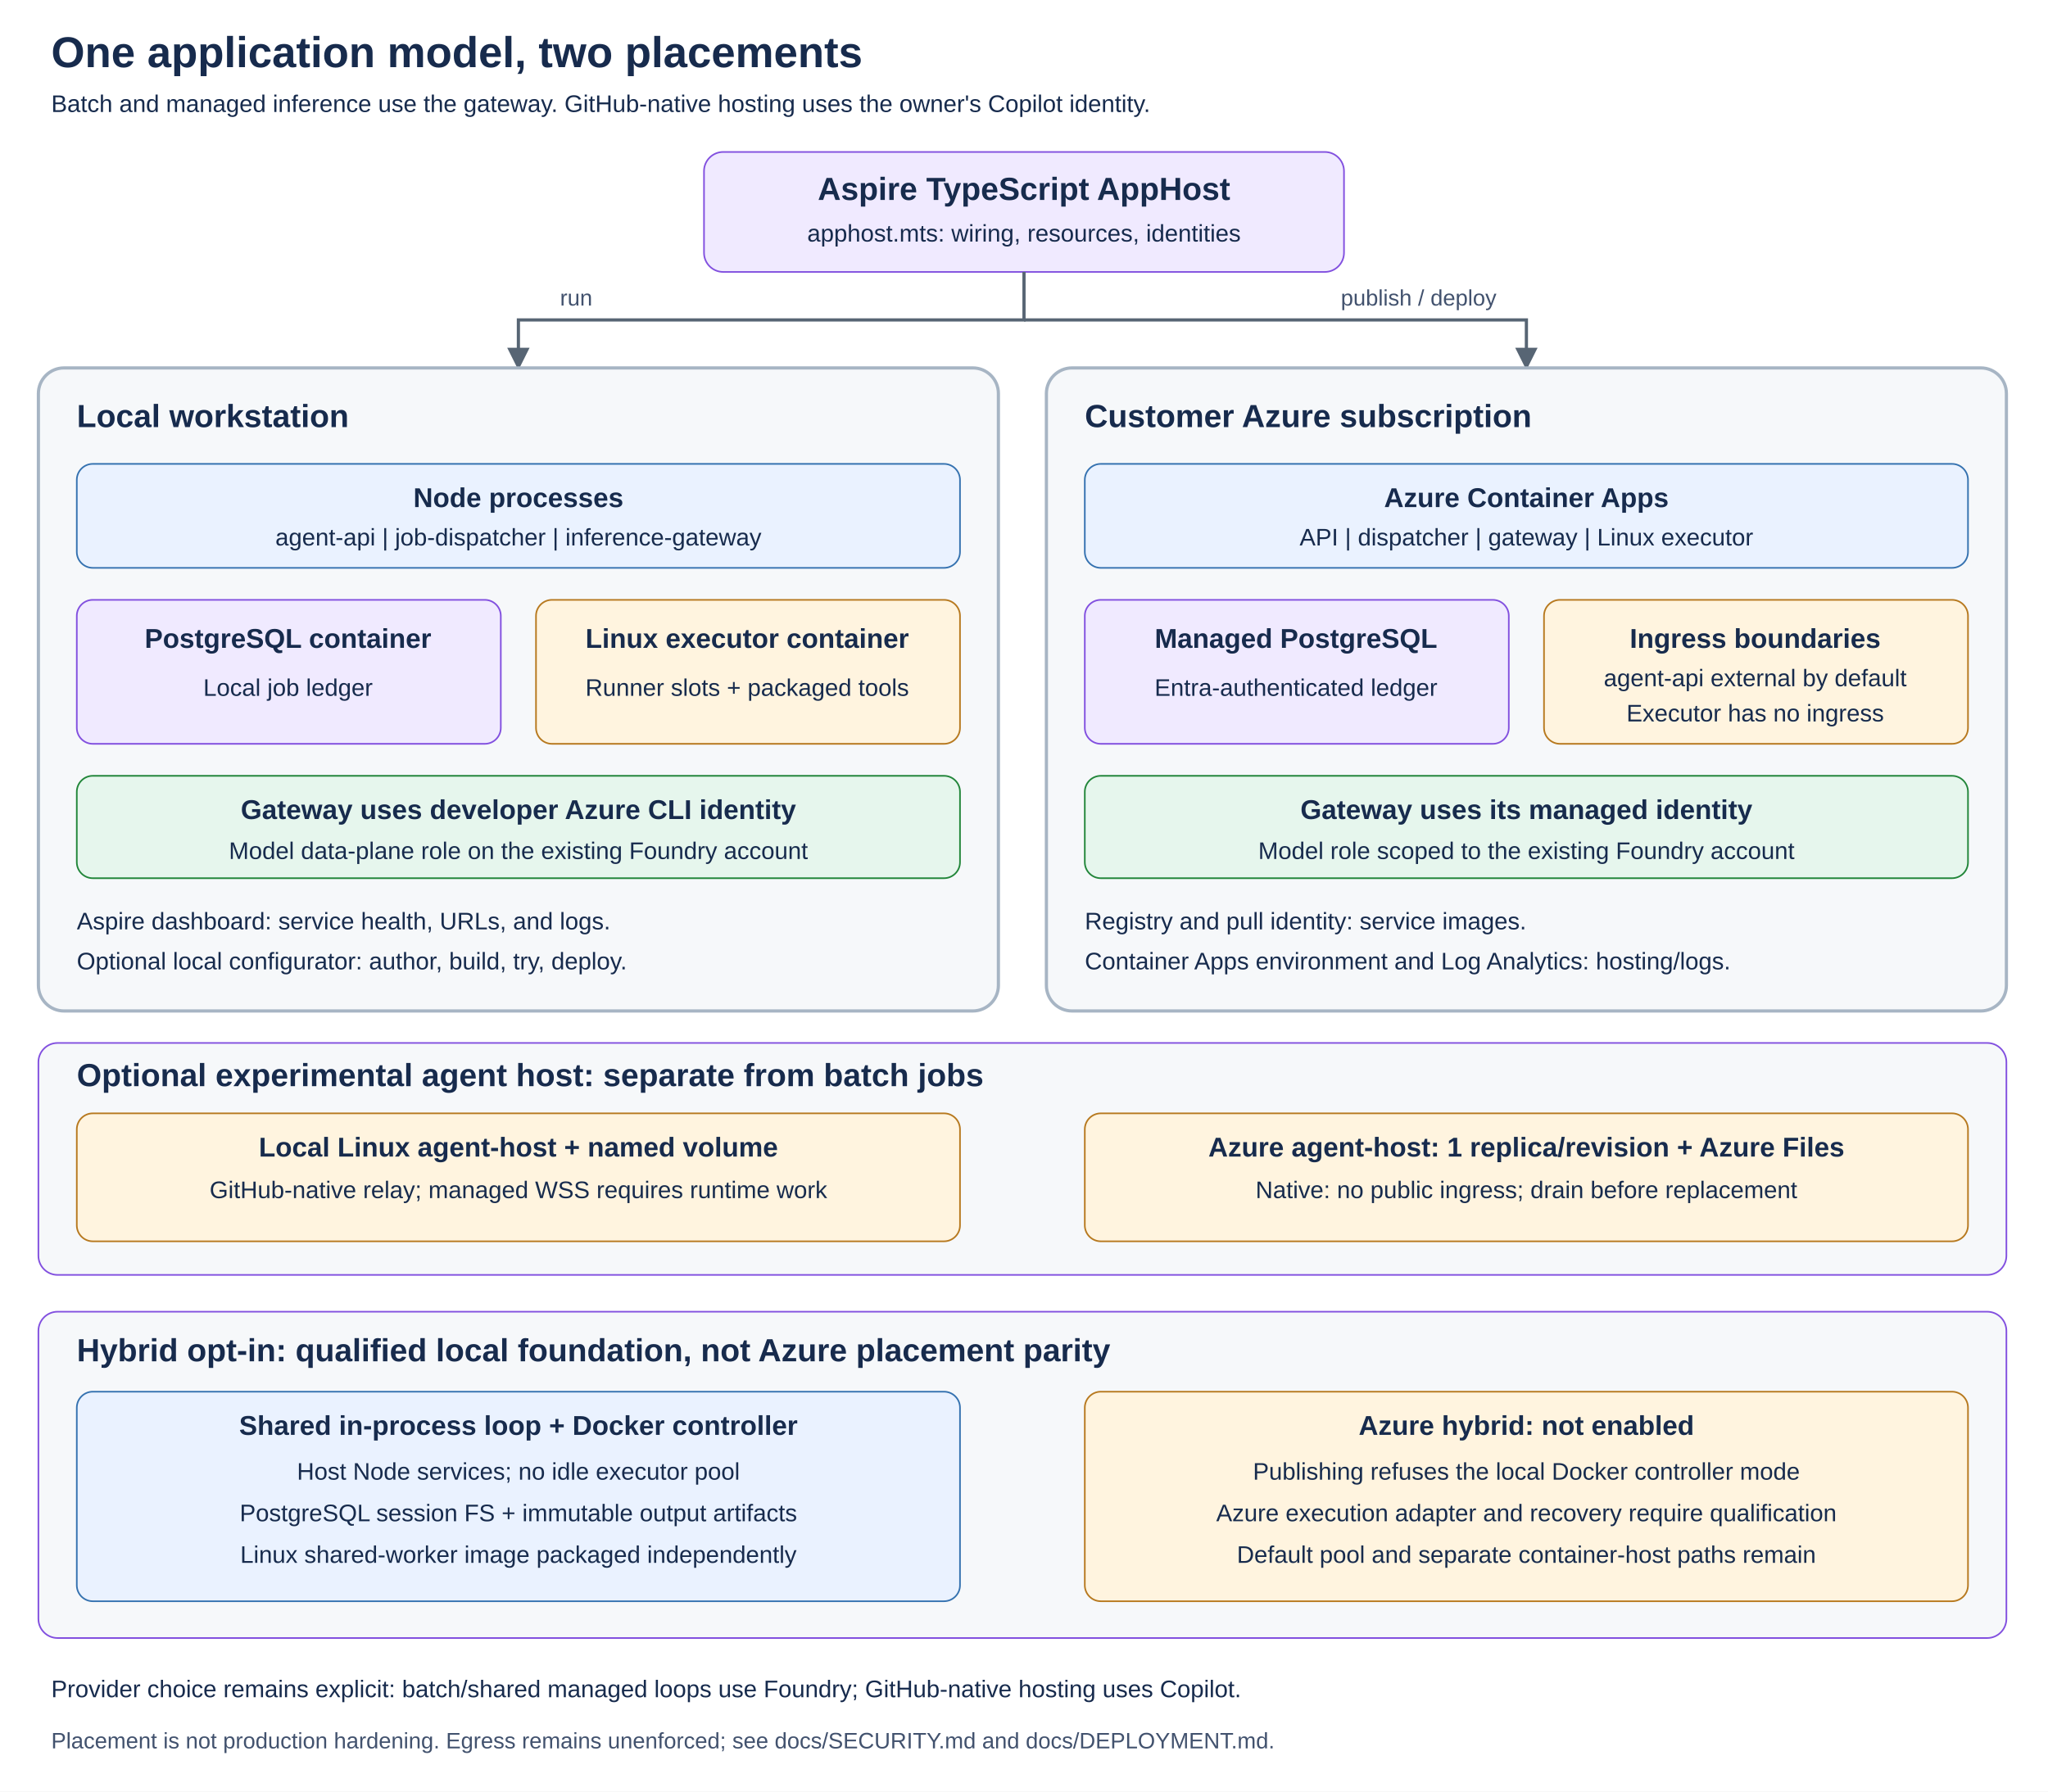
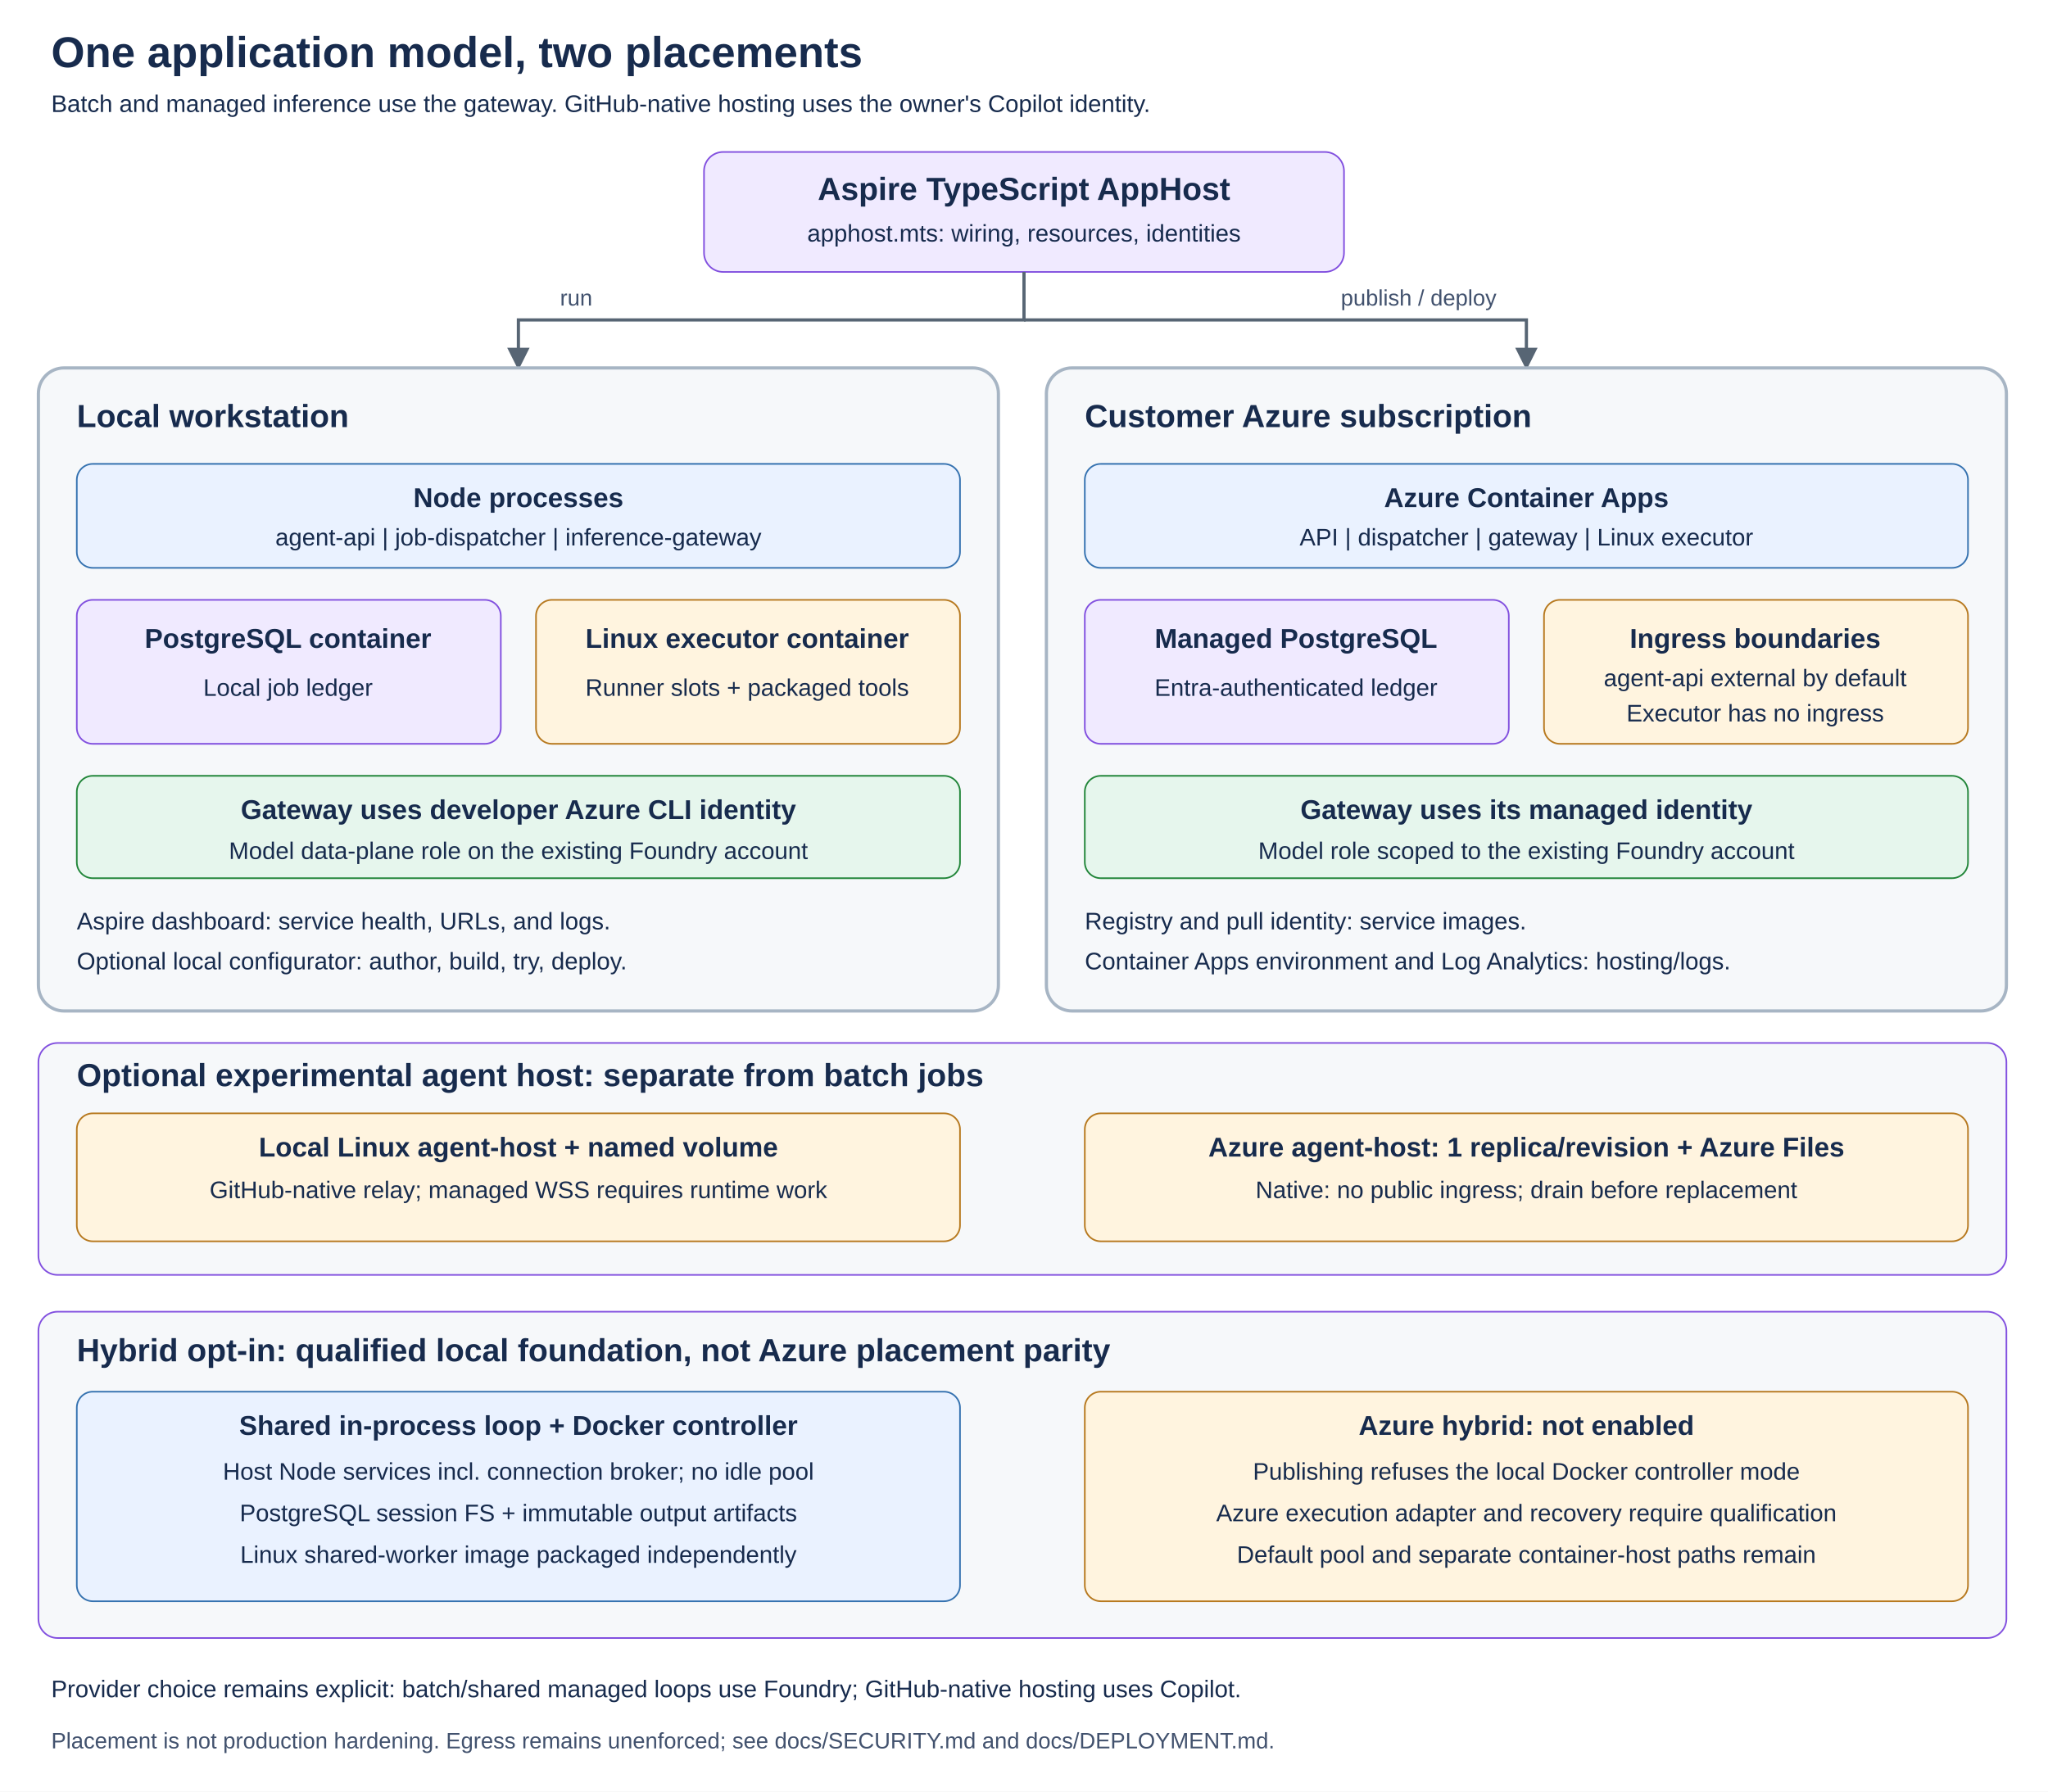
<svg xmlns="http://www.w3.org/2000/svg" width="1280" height="1120" viewBox="0 0 1280 1120" role="img" aria-labelledby="title description">
  <defs>
    <marker id="arrow" viewBox="0 0 10 10" refX="9" refY="5" markerWidth="7" markerHeight="7" orient="auto-start-reverse">
      <path d="M 0 0 L 10 5 L 0 10 z" fill="#576574" />
    </marker>
    <style>
      text { font-family: Arial, Helvetica, sans-serif; fill: #172b4d; }
      .title { font-size: 27px; font-weight: 700; }
      .heading { font-size: 20px; font-weight: 700; }
      .node { font-size: 17px; font-weight: 700; }
      .body { font-size: 15px; }
      .label { font-size: 14px; fill: #42526e; }
      .edge { fill: none; stroke: #576574; stroke-width: 2; marker-end: url(#arrow); }
    </style>
  </defs>
  <rect width="1280" height="1120" fill="#ffffff" />
  <text x="32" y="42" class="title">One application model, two placements</text>
  <text x="32" y="70" class="body">Batch and managed inference use the gateway. GitHub-native hosting uses the owner's Copilot identity.</text>
  <rect x="440" y="95" width="400" height="75" rx="12" fill="#f0eaff" stroke="#8250df" />
  <text x="640" y="125" class="heading" text-anchor="middle">Aspire TypeScript AppHost</text>
  <text x="640" y="151" class="body" text-anchor="middle">apphost.mts: wiring, resources, identities</text>
  <path d="M 640 170 V 200 H 324 V 230" class="edge" />
  <path d="M 640 200 H 954 V 230" class="edge" />
  <text x="350" y="191" class="label">run</text>
  <text x="838" y="191" class="label">publish / deploy</text>
  <rect x="24" y="230" width="600" height="402" rx="16" fill="#f6f8fa" stroke="#a7b5c4" stroke-width="2" />
  <text x="48" y="267" class="heading">Local workstation</text>
  <rect x="48" y="290" width="552" height="65" rx="10" fill="#eaf2ff" stroke="#3572b0" />
  <text x="324" y="317" class="node" text-anchor="middle">Node processes</text>
  <text x="324" y="341" class="body" text-anchor="middle">agent-api | job-dispatcher | inference-gateway</text>
  <rect x="48" y="375" width="265" height="90" rx="10" fill="#f0eaff" stroke="#8250df" />
  <text x="180" y="405" class="node" text-anchor="middle">PostgreSQL container</text>
  <text x="180" y="435" class="body" text-anchor="middle">Local job ledger</text>
  <rect x="335" y="375" width="265" height="90" rx="10" fill="#fff4df" stroke="#b7791f" />
  <text x="467" y="405" class="node" text-anchor="middle">Linux executor container</text>
  <text x="467" y="435" class="body" text-anchor="middle">Runner slots + packaged tools</text>
  <rect x="48" y="485" width="552" height="64" rx="10" fill="#e6f6ed" stroke="#22863a" />
  <text x="324" y="512" class="node" text-anchor="middle">Gateway uses developer Azure CLI identity</text>
  <text x="324" y="537" class="body" text-anchor="middle">Model data-plane role on the existing Foundry account</text>
  <text x="48" y="581" class="body">Aspire dashboard: service health, URLs, and logs.</text>
  <text x="48" y="606" class="body">Optional local configurator: author, build, try, deploy.</text>
  <rect x="654" y="230" width="600" height="402" rx="16" fill="#f6f8fa" stroke="#a7b5c4" stroke-width="2" />
  <text x="678" y="267" class="heading">Customer Azure subscription</text>
  <rect x="678" y="290" width="552" height="65" rx="10" fill="#eaf2ff" stroke="#3572b0" />
  <text x="954" y="317" class="node" text-anchor="middle">Azure Container Apps</text>
  <text x="954" y="341" class="body" text-anchor="middle">API | dispatcher | gateway | Linux executor</text>
  <rect x="678" y="375" width="265" height="90" rx="10" fill="#f0eaff" stroke="#8250df" />
  <text x="810" y="405" class="node" text-anchor="middle">Managed PostgreSQL</text>
  <text x="810" y="435" class="body" text-anchor="middle">Entra-authenticated ledger</text>
  <rect x="965" y="375" width="265" height="90" rx="10" fill="#fff4df" stroke="#b7791f" />
  <text x="1097" y="405" class="node" text-anchor="middle">Ingress boundaries</text>
  <text x="1097" y="429" class="body" text-anchor="middle">agent-api external by default</text>
  <text x="1097" y="451" class="body" text-anchor="middle">Executor has no ingress</text>
  <rect x="678" y="485" width="552" height="64" rx="10" fill="#e6f6ed" stroke="#22863a" />
  <text x="954" y="512" class="node" text-anchor="middle">Gateway uses its managed identity</text>
  <text x="954" y="537" class="body" text-anchor="middle">Model role scoped to the existing Foundry account</text>
  <text x="678" y="581" class="body">Registry and pull identity: service images.</text>
  <text x="678" y="606" class="body">Container Apps environment and Log Analytics: hosting/logs.</text>
  <rect x="24" y="652" width="1230" height="145" rx="12" fill="#f6f8fa" stroke="#8250df" />
  <text x="48" y="679" class="heading">Optional experimental agent host: separate from batch jobs</text>
  <rect x="48" y="696" width="552" height="80" rx="10" fill="#fff4df" stroke="#b7791f" />
  <text x="324" y="723" class="node" text-anchor="middle">Local Linux agent-host + named volume</text>
  <text x="324" y="749" class="body" text-anchor="middle">GitHub-native relay; managed WSS requires runtime work</text>
  <rect x="678" y="696" width="552" height="80" rx="10" fill="#fff4df" stroke="#b7791f" />
  <text x="954" y="723" class="node" text-anchor="middle">Azure agent-host: 1 replica/revision + Azure Files</text>
  <text x="954" y="749" class="body" text-anchor="middle">Native: no public ingress; drain before replacement</text>
  <rect x="24" y="820" width="1230" height="204" rx="12" fill="#f6f8fa" stroke="#8250df" />
  <text x="48" y="851" class="heading">Hybrid opt-in: qualified local foundation, not Azure placement parity</text>
  <rect x="48" y="870" width="552" height="131" rx="10" fill="#eaf2ff" stroke="#3572b0" />
  <text x="324" y="897" class="node" text-anchor="middle">Shared in-process loop + Docker controller</text>
-   <text x="324" y="925" class="body" text-anchor="middle">Host Node services; no idle executor pool</text>
+   <text x="324" y="925" class="body" text-anchor="middle">Host Node services incl. connection broker; no idle pool</text>
  <text x="324" y="951" class="body" text-anchor="middle">PostgreSQL session FS + immutable output artifacts</text>
  <text x="324" y="977" class="body" text-anchor="middle">Linux shared-worker image packaged independently</text>
  <rect x="678" y="870" width="552" height="131" rx="10" fill="#fff4df" stroke="#b7791f" />
  <text x="954" y="897" class="node" text-anchor="middle">Azure hybrid: not enabled</text>
  <text x="954" y="925" class="body" text-anchor="middle">Publishing refuses the local Docker controller mode</text>
  <text x="954" y="951" class="body" text-anchor="middle">Azure execution adapter and recovery require qualification</text>
  <text x="954" y="977" class="body" text-anchor="middle">Default pool and separate container-host paths remain</text>
  <text x="32" y="1061" class="body">Provider choice remains explicit: batch/shared managed loops use Foundry; GitHub-native hosting uses Copilot.</text>
  <text x="32" y="1093" class="label">Placement is not production hardening. Egress remains unenforced; see docs/SECURITY.md and docs/DEPLOYMENT.md.</text>
</svg>
